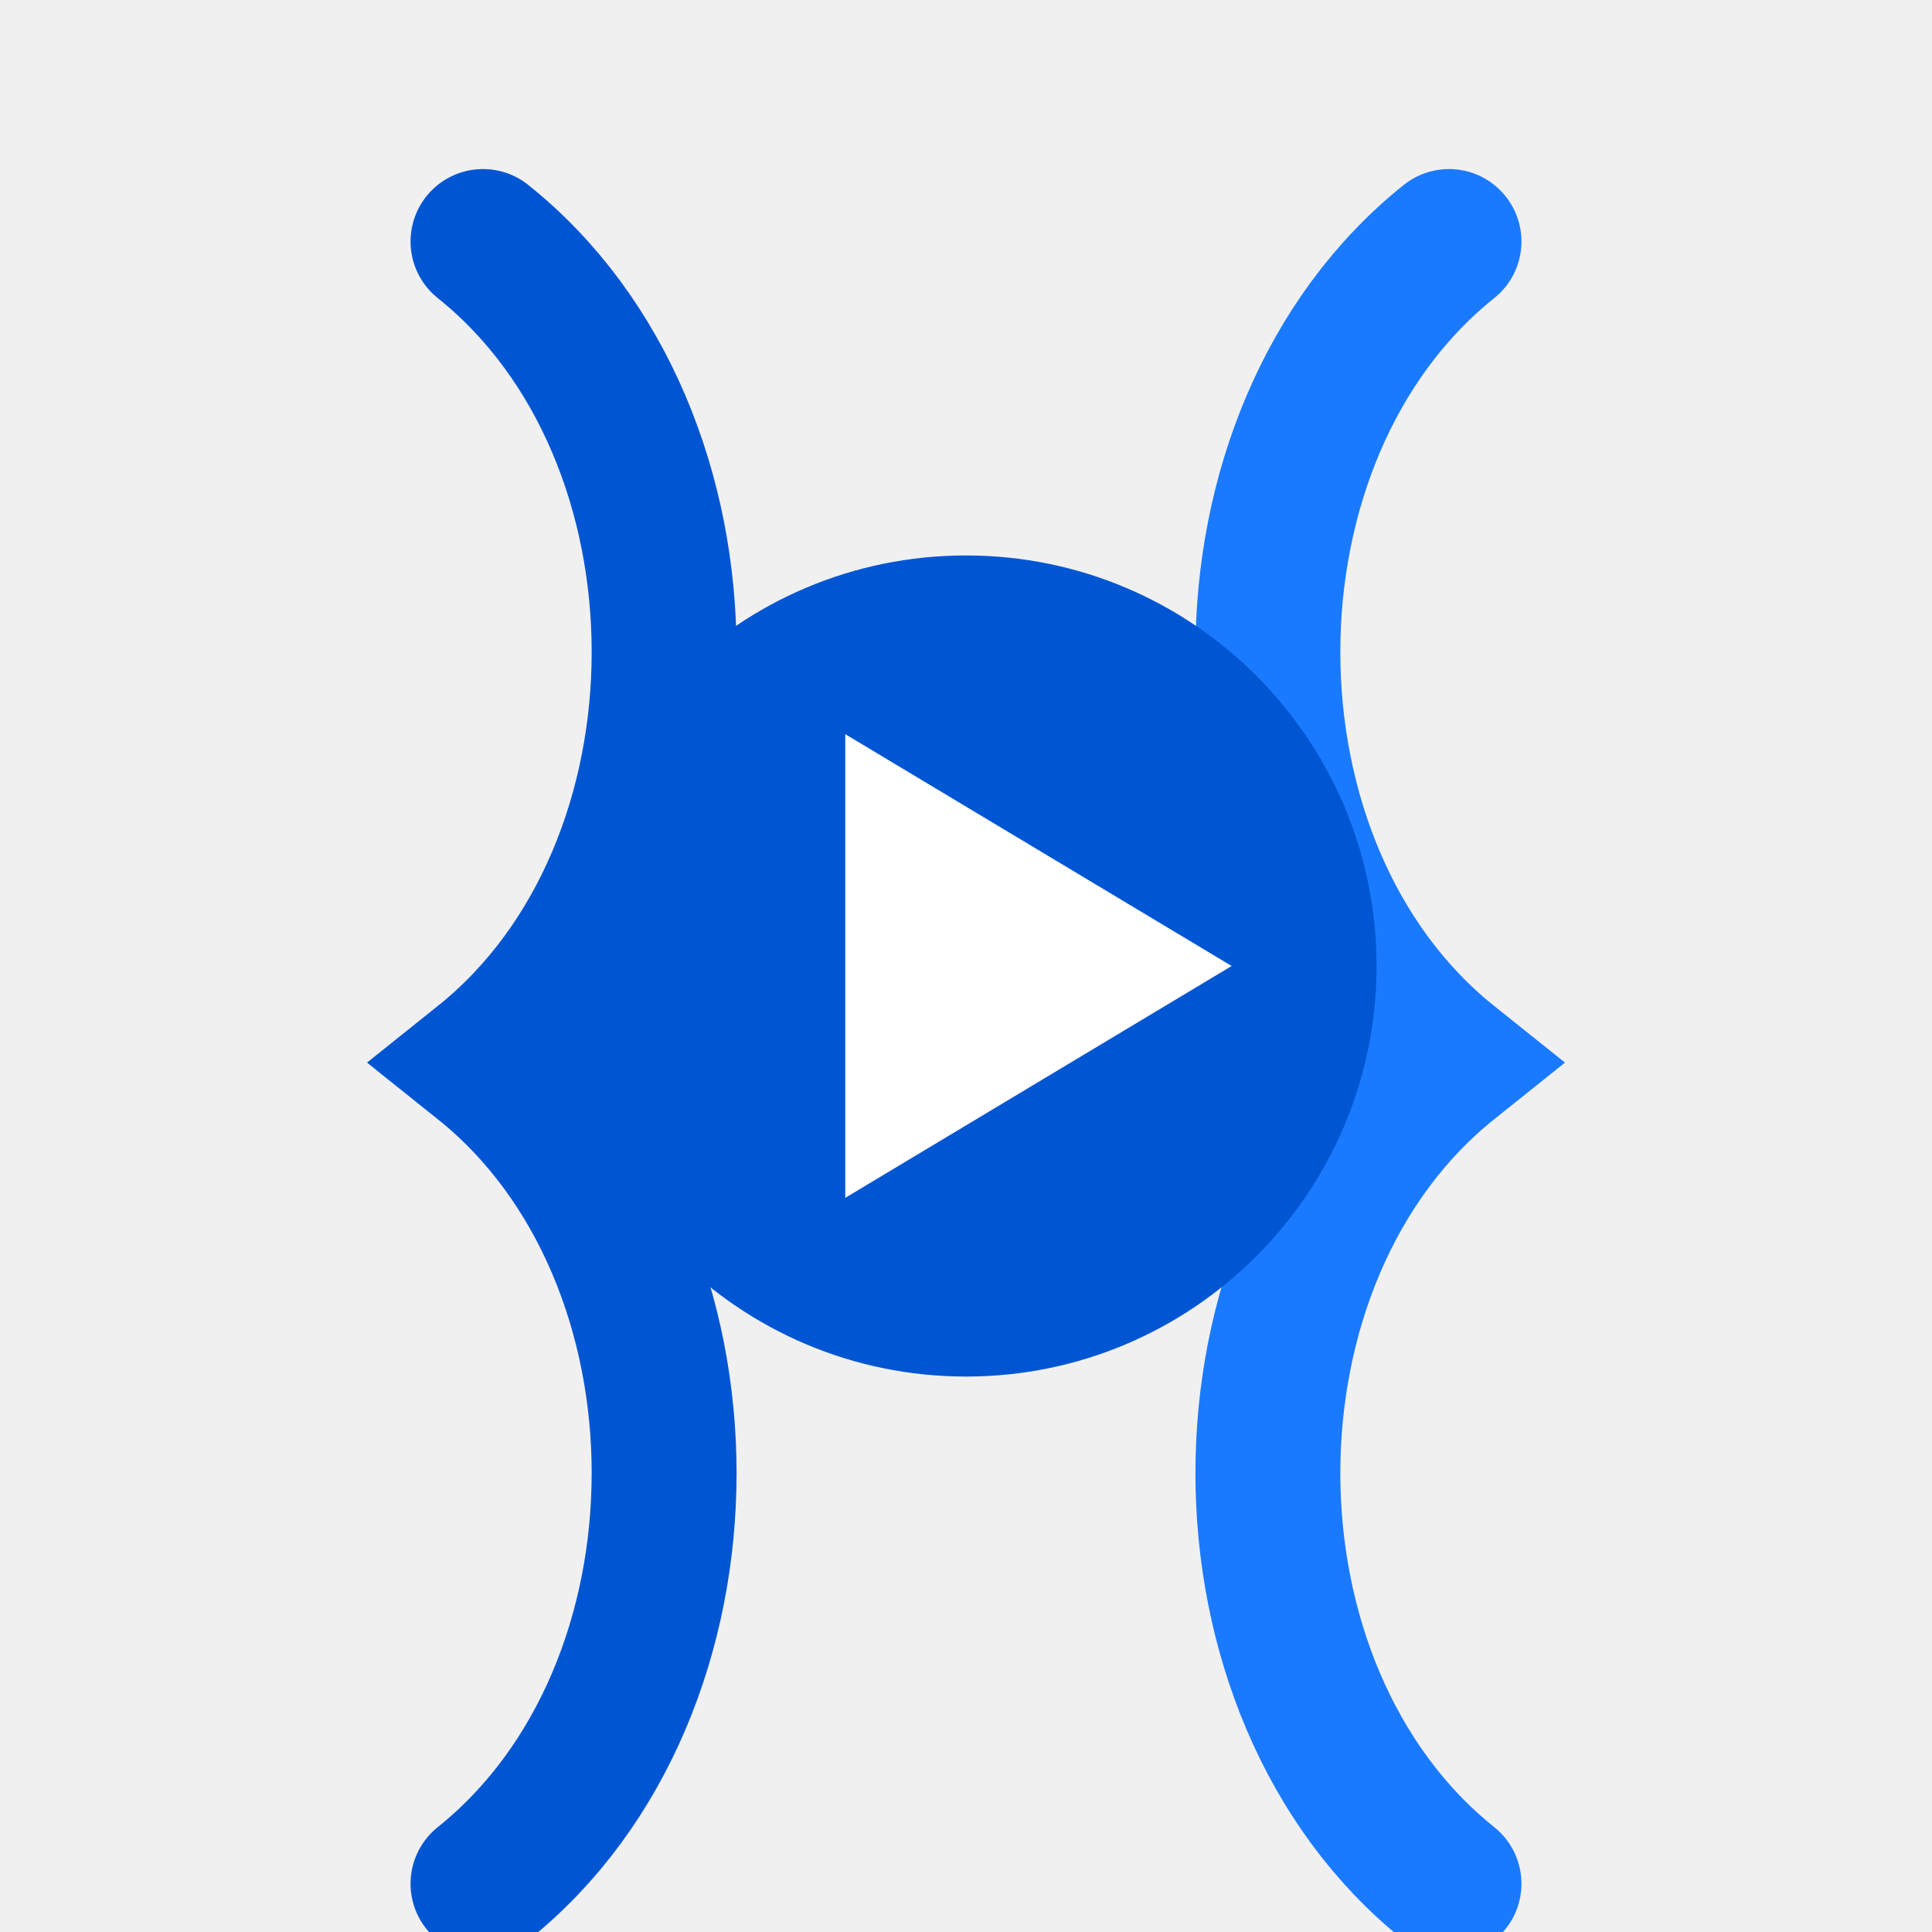
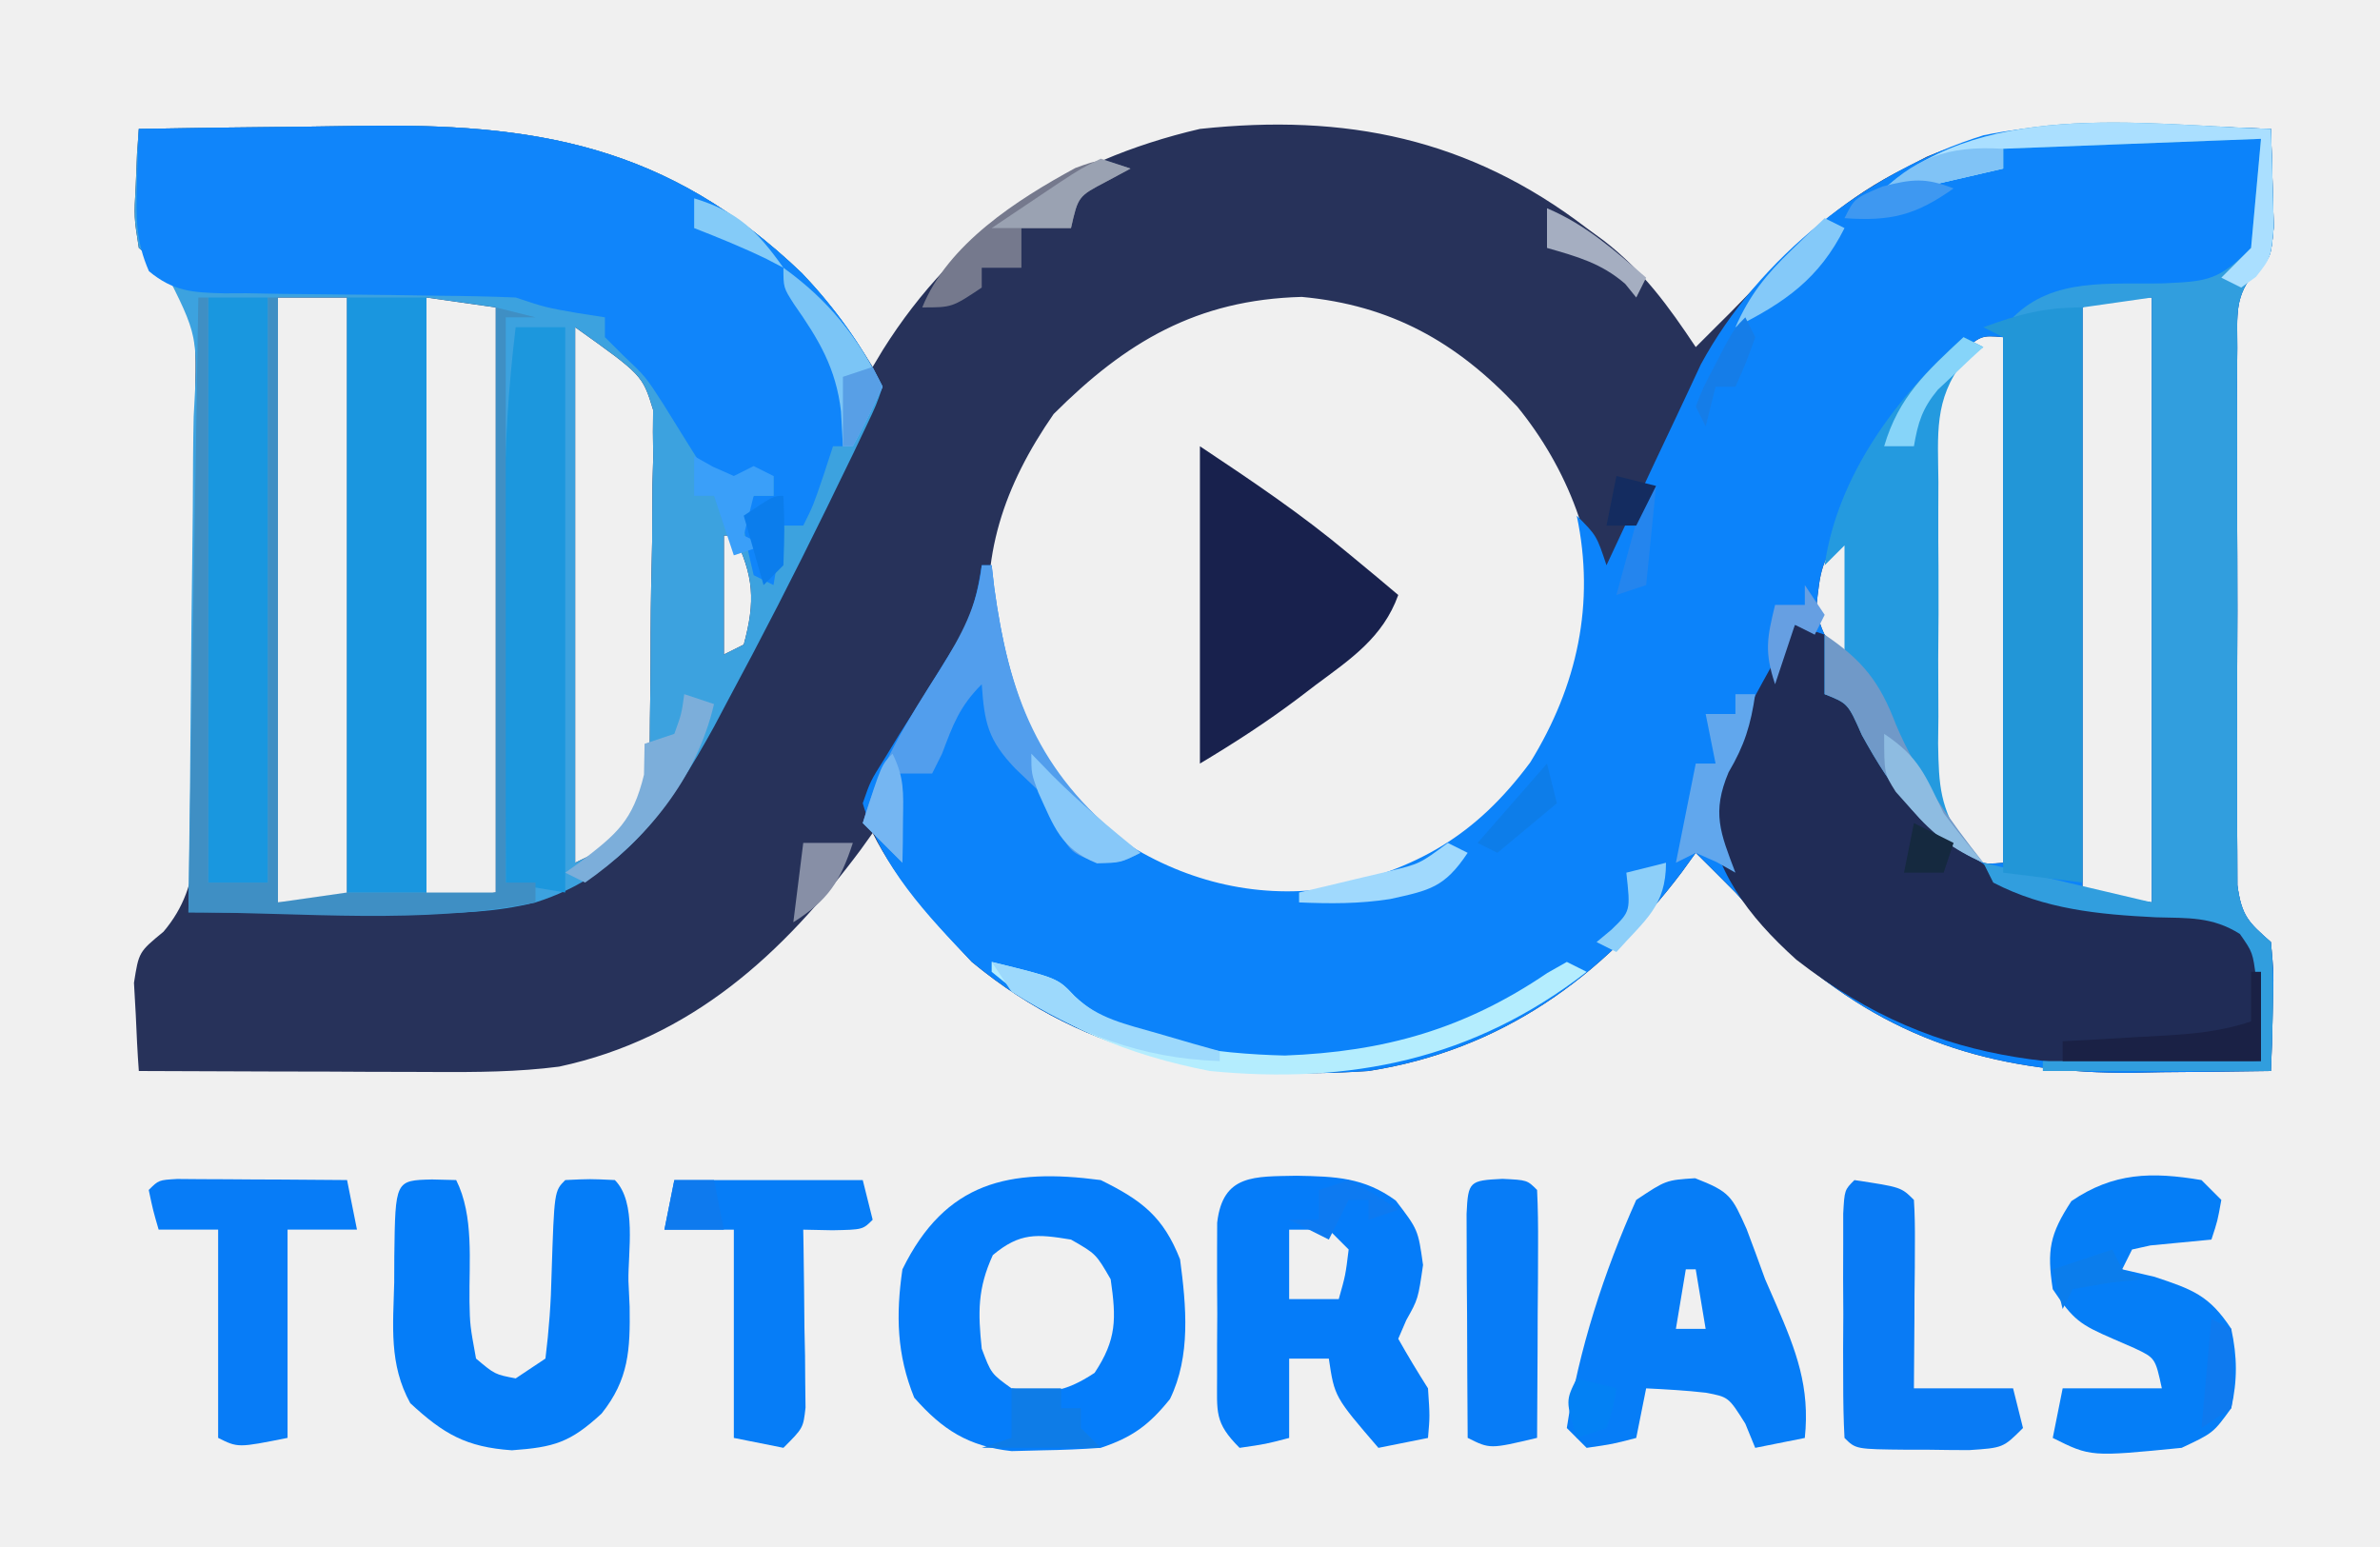
- <svg xmlns="http://www.w3.org/2000/svg" width="40" height="40" viewBox="0 0 40 40" fill="none">
-   <path d="M10 5c5 4 5 13 0 17 5 4 5 13 0 17" stroke="#0056D2" stroke-width="3" stroke-linecap="round" />
-   <path d="M30 5c-5 4-5 13 0 17-5 4-5 13 0 17" stroke="#1A7AFF" stroke-width="3" stroke-linecap="round" />
-   <circle cx="20" cy="20" r="8.5" fill="#0056D2" />
-   <path d="M17.5 15.2v9.6L25.5 20l-8-4.8z" fill="#fff" />
+ <svg xmlns="http://www.w3.org/2000/svg" version="1.1" width="240" height="156">
+   <path d="M0 0 C5.46 -0.1 10.92 -0.17 16.38 -0.22 C18.23 -0.24 20.08 -0.27 21.93 -0.3 C39.97 -0.63 53.33 1.59 66.88 14.56 C69.68 17.49 71.89 20.54 74 24 C74.34 23.43 74.68 22.86 75.03 22.28 C82.53 10.34 93.2 3.21 107 0 C121.68 -1.57 134.14 0.93 146 10 C146.56 10.41 147.13 10.82 147.71 11.25 C151.69 14.32 154.24 17.86 157 22 C157.66 21.34 158.32 20.68 159 20 C159.69 19.32 159.69 19.32 160.39 18.62 C161.55 17.45 162.7 16.26 163.83 15.06 C168.18 10.53 172.36 6.81 178 4 C178.76 3.61 179.51 3.21 180.29 2.81 C191.15 -1.8 203.45 -0.35 215 0 C215.08 2.1 215.14 4.21 215.19 6.31 C215.22 7.48 215.26 8.66 215.29 9.86 C215 13 215 13 213.51 14.32 C211.28 16.81 211.62 18.77 211.61 22.08 C211.6 23.95 211.6 23.95 211.58 25.87 C211.59 27.24 211.59 28.6 211.6 29.97 C211.6 31.37 211.6 32.77 211.59 34.17 C211.59 37.11 211.59 40.04 211.61 42.98 C211.63 46.74 211.62 50.5 211.6 54.27 C211.59 57.16 211.59 60.05 211.6 62.94 C211.6 64.33 211.6 65.72 211.59 67.11 C211.58 69.05 211.6 70.98 211.61 72.92 C211.62 74.58 211.62 74.58 211.62 76.27 C212.05 79.38 212.72 79.99 215 82 C215.29 85.14 215.29 85.14 215.19 88.69 C215.15 90.46 215.15 90.46 215.11 92.26 C215.07 93.17 215.04 94.07 215 95 C211.35 95.06 207.71 95.09 204.06 95.12 C203.04 95.14 202.02 95.16 200.97 95.18 C188.1 95.26 177.3 92.29 167.31 83.68 C165.13 81.51 163.06 79.28 161 77 C159.67 75.66 158.34 74.32 157 73 C156.54 73.64 156.08 74.28 155.6 74.94 C147.59 85.56 137.36 92.91 124 95 C109.14 96 95.82 93.79 84 84 C80.29 80.03 76.45 75.89 74 71 C73.6 71.56 73.2 72.11 72.79 72.69 C64.93 83.24 55.66 91.71 42.38 94.56 C38.19 95.1 34.1 95.12 29.88 95.1 C29.03 95.1 28.17 95.09 27.29 95.09 C24.57 95.09 21.85 95.08 19.12 95.06 C17.27 95.06 15.42 95.05 13.57 95.05 C9.05 95.04 4.52 95.02 0 95 C-0.14 93.11 -0.23 91.21 -0.31 89.31 C-0.37 88.26 -0.43 87.2 -0.49 86.11 C0 83 0 83 2.48 80.96 C6.64 76.08 5.71 70.54 5.66 64.34 C5.67 63 5.67 61.65 5.68 60.3 C5.69 57.48 5.68 54.66 5.65 51.84 C5.62 48.23 5.64 44.62 5.67 41.01 C5.69 38.23 5.68 35.45 5.67 32.66 C5.66 30.69 5.68 28.71 5.69 26.74 C5.81 19.8 5.81 19.8 2.48 14.04 C1.25 13.03 1.25 13.03 0 12 C-0.49 8.89 -0.49 8.89 -0.31 5.69 C-0.27 4.62 -0.22 3.55 -0.18 2.45 C-0.12 1.64 -0.06 0.83 0 0 Z M14 17 C14 37.13 14 57.26 14 78 C16.31 78 18.62 78 21 78 C21 57.87 21 37.74 21 17 C18.69 17 16.38 17 14 17 Z M29 17 C29 37.13 29 57.26 29 78 C32.47 77.5 32.47 77.5 36 77 C36 57.53 36 38.06 36 18 C33.69 17.67 31.38 17.34 29 17 Z M196 18 C196 37.47 196 56.94 196 77 C198.31 77.33 200.62 77.66 203 78 C203 57.87 203 37.74 203 17 C198.37 16.63 198.37 16.63 196 18 Z M92.25 28.75 C87.26 35.95 84.72 43.22 86 52 C88.03 60.95 92.41 67.98 99.91 73.38 C107.16 77.42 115.09 78.73 123.19 77 C132.17 74.34 138.2 68.97 143 61 C144.26 58.39 145.2 55.79 146 53 C146.29 52.07 146.58 51.14 146.88 50.19 C147.19 42.13 144.06 34.2 139 28 C132.9 21.49 126.25 17.77 117.27 16.94 C106.68 17.22 99.51 21.49 92.25 28.75 Z M44 20 C44 37.82 44 55.64 44 74 C48.05 72.04 48.05 72.04 51 69 C51.48 67.01 51.48 67.01 51.45 64.81 C51.47 63.97 51.5 63.12 51.52 62.26 C51.53 61.35 51.53 60.45 51.54 59.51 C51.55 58.58 51.56 57.64 51.58 56.68 C51.6 54.69 51.61 52.71 51.61 50.73 C51.62 47.71 51.69 44.69 51.76 41.67 C51.77 39.74 51.78 37.81 51.79 35.89 C51.82 34.99 51.84 34.09 51.87 33.16 C51.86 32.31 51.85 31.46 51.84 30.58 C51.85 29.84 51.86 29.1 51.86 28.33 C50.78 24.83 50.78 24.83 44 20 Z M183.42 22.89 C180.08 27.19 180.28 30.42 180.34 35.72 C180.33 36.65 180.33 37.59 180.32 38.55 C180.32 40.53 180.33 42.5 180.35 44.47 C180.37 47.49 180.35 50.5 180.32 53.52 C180.32 55.44 180.33 57.36 180.34 59.28 C180.33 60.18 180.32 61.08 180.31 62.01 C180.39 66.54 180.55 68.42 183.42 72.11 C185.74 74.2 185.74 74.2 188 74 C188 56.51 188 39.02 188 21 C185.74 20.8 185.74 20.8 183.42 22.89 Z M172 40 C169.6 44.05 169.6 44.05 169.12 48.62 C170.03 51.44 170.03 51.44 173 55 C173 50.05 173 45.1 173 40 C172.67 40 172.34 40 172 40 Z M59 41 C59 44.96 59 48.92 59 53 C59.66 52.67 60.32 52.34 61 52 C62.19 47.63 62.02 45.04 60 41 C59.67 41 59.34 41 59 41 Z " fill="#27325A" transform="translate(14,13)" />
+   <path d="M0 0 C0.08 2.1 0.14 4.21 0.19 6.31 C0.22 7.48 0.26 8.66 0.29 9.86 C0 13 0 13 -1.49 14.32 C-3.72 16.81 -3.38 18.77 -3.39 22.08 C-3.4 23.95 -3.4 23.95 -3.42 25.87 C-3.41 27.24 -3.41 28.6 -3.4 29.97 C-3.4 31.37 -3.4 32.77 -3.41 34.17 C-3.41 37.11 -3.41 40.04 -3.39 42.98 C-3.37 46.74 -3.38 50.5 -3.4 54.27 C-3.41 57.16 -3.41 60.05 -3.4 62.94 C-3.4 64.33 -3.4 65.72 -3.41 67.11 C-3.42 69.05 -3.4 70.98 -3.39 72.92 C-3.38 74.58 -3.38 74.58 -3.38 76.27 C-2.95 79.38 -2.28 79.99 0 82 C0.29 85.14 0.29 85.14 0.19 88.69 C0.15 90.46 0.15 90.46 0.11 92.26 C0.07 93.17 0.04 94.07 0 95 C-3.65 95.06 -7.29 95.09 -10.94 95.12 C-11.96 95.14 -12.98 95.16 -14.03 95.18 C-26.9 95.26 -37.7 92.29 -47.69 83.68 C-49.87 81.51 -51.94 79.28 -54 77 C-55.33 75.66 -56.66 74.32 -58 73 C-58.46 73.64 -58.92 74.28 -59.4 74.94 C-67.41 85.56 -77.64 92.91 -91 95 C-105.88 96 -119.15 93.77 -131 84 C-135.53 79.28 -140.16 74.4 -142 68 C-141.23 65.77 -141.23 65.77 -139.82 63.53 C-139.33 62.71 -138.83 61.89 -138.31 61.05 C-137.78 60.21 -137.24 59.37 -136.69 58.5 C-135.64 56.83 -134.61 55.15 -133.57 53.47 C-133.11 52.73 -132.64 51.99 -132.16 51.23 C-130.91 48.82 -130.41 46.68 -130 44 C-129.67 44 -129.34 44 -129 44 C-128.91 44.75 -128.83 45.5 -128.74 46.27 C-127.31 56.68 -124.52 64.89 -116.11 71.6 C-109.85 75.77 -102.58 77.64 -95.11 76.6 C-86.12 74.69 -80.17 71.27 -74.69 63.88 C-69.93 56.16 -68.13 47.85 -70 39 C-68 41 -68 41 -67 44 C-66.19 42.26 -66.19 42.26 -65.36 40.49 C-64.63 38.95 -63.91 37.41 -63.19 35.88 C-62.83 35.11 -62.47 34.35 -62.11 33.57 C-61.4 32.07 -60.69 30.57 -59.98 29.07 C-59.14 27.3 -58.32 25.53 -57.49 23.75 C-51.64 12.95 -40.66 4.27 -28.98 0.64 C-19.64 -1.27 -9.48 -0.29 0 0 Z M-19 18 C-19 37.47 -19 56.94 -19 77 C-16.69 77.33 -14.38 77.66 -12 78 C-12 57.87 -12 37.74 -12 17 C-16.63 16.63 -16.63 16.63 -19 18 Z M-31.58 22.89 C-34.92 27.19 -34.72 30.42 -34.66 35.72 C-34.67 36.65 -34.67 37.59 -34.68 38.55 C-34.68 40.53 -34.67 42.5 -34.65 44.47 C-34.63 47.49 -34.65 50.5 -34.68 53.52 C-34.68 55.44 -34.67 57.36 -34.66 59.28 C-34.67 60.18 -34.68 61.08 -34.69 62.01 C-34.61 66.54 -34.45 68.42 -31.58 72.11 C-29.26 74.2 -29.26 74.2 -27 74 C-27 56.51 -27 39.02 -27 21 C-29.26 20.8 -29.26 20.8 -31.58 22.89 Z M-43 40 C-45.4 44.05 -45.4 44.05 -45.88 48.62 C-44.97 51.44 -44.97 51.44 -42 55 C-42 50.05 -42 45.1 -42 40 C-42.33 40 -42.66 40 -43 40 Z " fill="#0C83FA" transform="translate(229,13)" />
+   <path d="M0 0 C5.46 -0.1 10.92 -0.17 16.38 -0.22 C18.23 -0.24 20.08 -0.27 21.93 -0.3 C39.97 -0.63 53.33 1.59 66.88 14.56 C70.19 18.04 72.84 21.69 75 26 C74.37 27.84 74.37 27.84 73.3 30.09 C72.7 31.34 72.7 31.34 72.09 32.63 C71.65 33.53 71.21 34.44 70.75 35.38 C70.07 36.77 70.07 36.77 69.38 38.2 C66.15 44.8 62.8 51.34 59.31 57.81 C58.89 58.62 58.46 59.42 58.02 60.25 C53.63 68.23 48.94 75.19 40 78 C35.93 79 32.13 79.12 27.95 79.1 C27.29 79.1 26.63 79.09 25.95 79.09 C23.86 79.09 21.78 79.08 19.69 79.06 C18.26 79.06 16.84 79.05 15.42 79.05 C11.95 79.04 8.47 79.02 5 79 C5.01 78.23 5.02 77.47 5.03 76.68 C5.13 69.46 5.21 62.23 5.26 55.01 C5.29 51.29 5.32 47.58 5.38 43.87 C5.43 40.28 5.46 36.7 5.47 33.11 C5.48 31.74 5.5 30.38 5.53 29.01 C5.99 20.9 5.99 20.9 2.49 14.02 C1.67 13.35 0.85 12.69 0 12 C-0.49 8.89 -0.49 8.89 -0.31 5.69 C-0.27 4.62 -0.22 3.55 -0.18 2.45 C-0.12 1.64 -0.06 0.83 0 0 Z M14 17 C14 37.13 14 57.26 14 78 C16.31 78 18.62 78 21 78 C21 57.87 21 37.74 21 17 C18.69 17 16.38 17 14 17 Z M29 17 C29 37.13 29 57.26 29 78 C32.47 77.5 32.47 77.5 36 77 C36 57.53 36 38.06 36 18 C33.69 17.67 31.38 17.34 29 17 Z M44 20 C44 37.82 44 55.64 44 74 C48.05 72.04 48.05 72.04 51 69 C51.48 67.01 51.48 67.01 51.45 64.81 C51.47 63.97 51.5 63.12 51.52 62.26 C51.53 61.35 51.53 60.45 51.54 59.51 C51.55 58.58 51.56 57.64 51.58 56.68 C51.6 54.69 51.61 52.71 51.61 50.73 C51.62 47.71 51.69 44.69 51.76 41.67 C51.77 39.74 51.78 37.81 51.79 35.89 C51.82 34.99 51.84 34.09 51.87 33.16 C51.86 32.31 51.85 31.46 51.84 30.58 C51.85 29.84 51.86 29.1 51.86 28.33 C50.78 24.83 50.78 24.83 44 20 Z M59 41 C59 44.96 59 48.92 59 53 C59.66 52.67 60.32 52.34 61 52 C62.19 47.63 62.02 45.04 60 41 C59.67 41 59.34 41 59 41 Z " fill="#3CA2DF" transform="translate(14,13)" />
+   <path d="M0 0 C5.46 -0.1 10.92 -0.17 16.38 -0.22 C18.23 -0.24 20.08 -0.27 21.93 -0.3 C39.97 -0.63 53.33 1.59 66.88 14.56 C70.19 18.04 72.84 21.69 75 26 C74.07 28.03 73.07 30.04 72 32 C71.34 32 70.68 32 70 32 C69.69 32.95 69.38 33.9 69.06 34.88 C68 38 68 38 67 40 C66.34 40 65.68 40 65 40 C64.67 41.98 64.34 43.96 64 46 C63.01 45.51 63.01 45.51 62 45 C60.72 39.55 60.72 39.55 62 37 C62.66 37 63.32 37 64 37 C64 36.34 64 35.68 64 35 C61.03 35.49 61.03 35.49 58 36 C57.31 34.88 57.31 34.88 56.61 33.73 C56 32.75 55.38 31.76 54.75 30.75 C54.15 29.78 53.54 28.8 52.92 27.8 C51.1 24.97 51.1 24.97 48.77 22.77 C48.18 22.18 47.6 21.6 47 21 C47 20.34 47 19.68 47 19 C46.07 18.86 45.14 18.71 44.19 18.56 C41 18 41 18 38 17 C35.38 16.89 32.78 16.84 30.16 16.82 C28.58 16.8 27.01 16.78 25.44 16.75 C22.97 16.72 20.49 16.69 18.02 16.67 C15.62 16.66 13.23 16.62 10.84 16.57 C9.73 16.58 9.73 16.58 8.6 16.58 C5.45 16.5 3.49 16.4 1.02 14.35 C-0.29 11.34 -0.29 9.03 -0.19 5.75 C-0.15 4.13 -0.15 4.13 -0.11 2.48 C-0.07 1.66 -0.04 0.84 0 0 Z " fill="#1085FA" transform="translate(14,13)" />
+   <path d="M0 0 C0.99 0.33 1.98 0.66 3 1 C3 2.98 3 4.96 3 7 C3.99 7.33 4.98 7.66 6 8 C7.58 10.29 7.58 10.29 9.25 13.19 C13.71 20.37 18.11 25.03 26.33 27.49 C30.8 28.34 35.32 28.42 39.86 28.5 C43 29 43 29 45.42 30.35 C47.97 34.63 47.3 39.14 47 44 C28.63 45.01 14.97 45.31 0.15 33.78 C-4.77 29.35 -8.26 24.74 -9 18 C-8.11 14.48 -6.5 11.56 -4.69 8.44 C-4.24 7.62 -3.8 6.8 -3.35 5.96 C-2.26 3.96 -1.14 1.97 0 0 Z " fill="#202C56" transform="translate(181,63)" />
+   <path d="M0 0 C0.08 2.1 0.14 4.21 0.19 6.31 C0.24 8.07 0.24 8.07 0.29 9.86 C0 13 0 13 -1.49 14.32 C-3.72 16.81 -3.38 18.77 -3.39 22.08 C-3.4 23.33 -3.41 24.58 -3.42 25.87 C-3.41 27.24 -3.41 28.6 -3.4 29.97 C-3.4 31.37 -3.4 32.77 -3.41 34.17 C-3.41 37.11 -3.41 40.04 -3.39 42.98 C-3.37 46.74 -3.38 50.5 -3.4 54.27 C-3.41 57.16 -3.41 60.05 -3.4 62.94 C-3.4 64.33 -3.4 65.72 -3.41 67.11 C-3.42 69.05 -3.4 70.98 -3.39 72.92 C-3.38 74.58 -3.38 74.58 -3.38 76.27 C-2.95 79.38 -2.28 79.99 0 82 C0.41 86.36 0.13 90.61 0 95 C-7.59 95 -15.18 95 -23 95 C-23 94.67 -23 94.34 -23 94 C-15.74 94 -8.48 94 -1 94 C-1.15 91.37 -1.15 91.37 -1.31 88.69 C-1.37 87.7 -1.43 86.72 -1.49 85.7 C-1.83 83.04 -1.83 83.04 -3.13 81.18 C-5.92 79.42 -8.36 79.59 -11.62 79.5 C-17.39 79.21 -22.8 78.7 -28 76 C-28.33 75.34 -28.66 74.68 -29 74 C-23.39 75.32 -17.78 76.64 -12 78 C-12 57.87 -12 37.74 -12 17 C-16.62 17.66 -21.24 18.32 -26 19 C-21.92 14.92 -16.24 15.71 -10.8 15.57 C-6.36 15.37 -5.28 15.28 -2 12 C-1.67 8.37 -1.34 4.74 -1 1 C-9.58 1.33 -18.16 1.66 -27 2 C-27 2.66 -27 3.32 -27 4 C-31.29 4.99 -35.58 5.98 -40 7 C-29.83 -3.17 -13.17 -0.4 0 0 Z " fill="#319EDE" transform="translate(229,13)" />
+   <path d="M0 0 C4.16 2.04 6.32 3.72 8 8 C8.62 12.69 9.1 17.74 6.98 22.08 C4.88 24.69 3.19 25.94 0 27 C-1.95 27.14 -3.92 27.22 -5.88 27.25 C-7.42 27.29 -7.42 27.29 -8.99 27.33 C-13.34 26.85 -15.95 25.19 -18.81 21.94 C-20.57 17.59 -20.67 13.62 -20 9 C-15.66 0.16 -9.24 -1.23 0 0 Z M-10.88 7.56 C-12.42 10.91 -12.39 13.35 -12 17 C-11.05 19.52 -11.05 19.52 -9 21 C-5.39 21.61 -3.7 21.46 -0.62 19.44 C1.62 16.06 1.57 13.97 1 10 C-0.48 7.44 -0.48 7.44 -3 6 C-6.46 5.43 -8.14 5.28 -10.88 7.56 Z " fill="#057DFA" transform="translate(111,119)" />
+   <path d="M0 0 C2.64 0 5.28 0 8 0 C8 19.8 8 39.6 8 60 C5.36 60 2.72 60 0 60 C0 40.2 0 20.4 0 0 Z " fill="#1A96DF" transform="translate(35,30)" />
+   <path d="M0 0 C0 19.14 0 38.28 0 58 C-3.96 57.5 -3.96 57.5 -8 57 C-8 39.18 -8 21.36 -8 3 C-8.66 2.67 -9.32 2.34 -10 2 C-6.38 0.68 -3.9 0 0 0 Z " fill="#2296D7" transform="translate(210,31)" />
+   <path d="M0 0 C3.89 0.07 6.8 0.16 10 2.5 C12.25 5.44 12.25 5.44 12.75 9 C12.25 12.44 12.25 12.44 11.06 14.56 C10.79 15.18 10.53 15.8 10.25 16.44 C11.2 18.13 12.21 19.8 13.25 21.44 C13.44 24.25 13.44 24.25 13.25 26.44 C11.6 26.77 9.95 27.1 8.25 27.44 C3.82 22.29 3.82 22.29 3.25 18.44 C1.93 18.44 0.61 18.44 -0.75 18.44 C-0.75 21.08 -0.75 23.72 -0.75 26.44 C-3.12 27.06 -3.12 27.06 -5.75 27.44 C-8.32 24.87 -8.01 23.85 -8.02 20.28 C-8.02 19.26 -8.02 18.24 -8.02 17.18 C-8.01 15.58 -8.01 15.58 -8 13.94 C-8.01 12.87 -8.02 11.8 -8.02 10.69 C-8.02 9.67 -8.02 8.65 -8.02 7.59 C-8.01 6.65 -8.01 5.71 -8.01 4.74 C-7.45 -0.19 -4.22 0.09 0 0 Z M-0.75 5.44 C-0.75 7.75 -0.75 10.06 -0.75 12.44 C0.9 12.44 2.55 12.44 4.25 12.44 C4.93 10.04 4.93 10.04 5.25 7.44 C4.59 6.78 3.93 6.12 3.25 5.44 C1.93 5.44 0.61 5.44 -0.75 5.44 Z " fill="#057CF9" transform="translate(130.75,118.5625)" />
+   <path d="M0 0 C1.21 0.03 1.21 0.03 2.44 0.06 C4.25 3.68 3.73 8.27 3.78 12.3 C3.83 14.7 3.83 14.7 4.44 18.06 C6.34 19.66 6.34 19.66 8.44 20.06 C9.43 19.4 10.42 18.74 11.44 18.06 C11.8 15.15 12 12.42 12.06 9.5 C12.33 1.17 12.33 1.17 13.44 0.06 C15.94 -0.06 15.94 -0.06 18.44 0.06 C20.67 2.3 19.76 7.25 19.81 10.25 C19.85 11.1 19.89 11.95 19.93 12.83 C19.99 17.16 19.86 20.15 17.1 23.61 C13.93 26.53 12.32 27 8.06 27.31 C3.43 26.99 1.16 25.66 -2.19 22.56 C-4.35 18.64 -3.92 14.77 -3.81 10.38 C-3.81 9.5 -3.8 8.62 -3.8 7.71 C-3.7 0.09 -3.7 0.09 0 0 Z " fill="#057DF8" transform="translate(43.5625,118.9375)" />
+   <path d="M0 0 C3.53 1.37 3.71 1.82 5.19 5.12 C5.83 6.81 6.45 8.5 7.06 10.19 C7.62 11.48 7.62 11.48 8.2 12.8 C10.19 17.41 11.6 21.06 11.06 26.19 C9.41 26.52 7.76 26.85 6.06 27.19 C5.73 26.38 5.4 25.58 5.06 24.75 C3.37 22.06 3.37 22.06 1.08 21.63 C-0.92 21.4 -2.93 21.29 -4.94 21.19 C-5.27 22.84 -5.6 24.49 -5.94 26.19 C-8.31 26.81 -8.31 26.81 -10.94 27.19 C-11.6 26.53 -12.26 25.87 -12.94 25.19 C-11.76 17.34 -9.18 9.43 -5.94 2.19 C-2.94 0.19 -2.94 0.19 0 0 Z M-0.94 9.19 C-1.27 11.17 -1.6 13.15 -1.94 15.19 C-0.95 15.19 0.04 15.19 1.06 15.19 C0.73 13.21 0.4 11.23 0.06 9.19 C-0.27 9.19 -0.6 9.19 -0.94 9.19 Z " fill="#067DF7" transform="translate(170.9375,118.8125)" />
+   <path d="M0 0 C1.98 0 3.96 0 6 0 C6 19.47 6 38.94 6 59 C4.02 59 2.04 59 0 59 C0 39.53 0 20.06 0 0 Z " fill="#1997DF" transform="translate(21,30)" />
+   <path d="M0 0 C5.37 3.58 10.19 6.81 15.06 10.88 C16 11.66 16.94 12.44 17.91 13.24 C18.6 13.82 19.29 14.4 20 15 C18.46 19.28 15.21 21.45 11.69 24.06 C11.12 24.5 10.55 24.93 9.96 25.38 C6.71 27.83 3.52 29.89 0 32 C0 21.44 0 10.88 0 0 Z " fill="#18214D" transform="translate(121,45)" />
+   <path d="M0 0 C0.66 0.66 1.32 1.32 2 2 C1.62 4.12 1.62 4.12 1 6 C-2.08 6.29 -2.08 6.29 -5.15 6.59 C-5.76 6.72 -6.37 6.86 -7 7 C-7.33 7.66 -7.66 8.32 -8 9 C-6.39 9.37 -6.39 9.37 -4.75 9.75 C-0.88 11.04 0.78 11.62 3 15 C3.61 17.81 3.63 20.19 3 23 C1.19 25.5 1.19 25.5 -2 27 C-11.18 27.91 -11.18 27.91 -15 26 C-14.67 24.35 -14.34 22.7 -14 21 C-10.7 21 -7.4 21 -4 21 C-4.66 17.94 -4.66 17.94 -6.78 16.94 C-7.49 16.63 -8.2 16.32 -8.94 16 C-12.21 14.58 -12.92 14.13 -15 11 C-15.6 7.08 -15.31 5.47 -13.12 2.12 C-8.87 -0.77 -5.03 -0.85 0 0 Z " fill="#057EF7" transform="translate(222,119)" />
+   <path d="M0 0 C1.65 0 3.3 0 5 0 C5 18.81 5 37.62 5 57 C3.02 56.67 1.04 56.34 -1 56 C-1.03 49.63 -1.04 43.26 -1.05 36.9 C-1.06 34.73 -1.07 32.57 -1.08 30.41 C-1.09 27.28 -1.09 24.16 -1.1 21.04 C-1.1 20.08 -1.11 19.13 -1.11 18.15 C-1.11 12.04 -0.73 6.06 0 0 Z " fill="#1C97DD" transform="translate(52,33)" />
+   <path d="M0 0 C0.66 0.33 1.32 0.66 2 1 C1.35 1.46 0.7 1.92 0.03 2.4 C-3.01 6.29 -2.57 9.82 -2.53 14.62 C-2.54 15.56 -2.54 16.49 -2.54 17.46 C-2.55 19.44 -2.54 21.42 -2.52 23.4 C-2.5 26.42 -2.52 29.45 -2.55 32.47 C-2.54 34.4 -2.54 36.32 -2.53 38.25 C-2.54 39.15 -2.55 40.05 -2.56 40.98 C-2.49 45.28 -2.37 47.43 0.03 51.11 C0.68 51.73 1.33 52.36 2 53 C-3.81 50.43 -7.24 45.58 -10.25 40.12 C-11.65 36.94 -11.65 36.94 -14 36 C-14 34.02 -14 32.04 -14 30 C-13.34 30.66 -12.68 31.32 -12 32 C-12 28.37 -12 24.74 -12 21 C-12.66 21.66 -13.32 22.32 -14 23 C-12.72 13.98 -6.71 5.89 0 0 Z " fill="#249ADF" transform="translate(198,34)" />
+   <path d="M0 0 C1.19 0.01 1.19 0.01 2.4 0.02 C3.68 0.02 3.68 0.02 4.98 0.03 C5.88 0.03 6.78 0.04 7.7 0.05 C8.61 0.06 9.51 0.06 10.44 0.06 C12.67 0.08 14.91 0.09 17.14 0.11 C17.47 1.76 17.8 3.41 18.14 5.11 C15.83 5.11 13.52 5.11 11.14 5.11 C11.14 12.04 11.14 18.97 11.14 26.11 C6.14 27.11 6.14 27.11 4.14 26.11 C4.14 19.18 4.14 12.25 4.14 5.11 C2.16 5.11 0.18 5.11 -1.86 5.11 C-2.42 3.18 -2.42 3.18 -2.86 1.11 C-1.86 0.11 -1.86 0.11 0 0 Z " fill="#077CF7" transform="translate(17.85767,118.8865)" />
+   <path d="M0 0 C6.27 0 12.54 0 19 0 C19.33 1.32 19.66 2.64 20 4 C19 5 19 5 15.94 5.06 C14.97 5.04 14 5.02 13 5 C13.01 5.6 13.02 6.19 13.03 6.8 C13.07 9.49 13.1 12.18 13.12 14.88 C13.14 15.81 13.16 16.75 13.18 17.71 C13.18 18.61 13.19 19.51 13.2 20.43 C13.21 21.26 13.22 22.08 13.23 22.94 C13 25 13 25 11 27 C9.35 26.67 7.7 26.34 6 26 C6 19.07 6 12.14 6 5 C3.69 5 1.38 5 -1 5 C-0.67 3.35 -0.34 1.7 0 0 Z " fill="#067DF7" transform="translate(68,119)" />
+   <path d="M0 0 C4.71 0.71 4.71 0.71 6 2 C6.09 3.42 6.11 4.84 6.1 6.25 C6.09 7.11 6.09 7.96 6.09 8.84 C6.08 9.74 6.07 10.64 6.06 11.56 C6.06 12.46 6.05 13.37 6.05 14.29 C6.04 16.53 6.02 18.76 6 21 C9.3 21 12.6 21 16 21 C16.33 22.32 16.66 23.64 17 25 C15 27 15 27 11.56 27.23 C10.18 27.23 8.81 27.21 7.44 27.19 C6.74 27.19 6.04 27.19 5.32 27.19 C0.14 27.14 0.14 27.14 -1 26 C-1.1 24.16 -1.13 22.31 -1.13 20.47 C-1.13 19.35 -1.14 18.23 -1.14 17.07 C-1.13 15.89 -1.13 14.72 -1.12 13.5 C-1.13 12.32 -1.13 11.14 -1.14 9.93 C-1.14 8.81 -1.13 7.69 -1.13 6.53 C-1.13 5.5 -1.13 4.46 -1.13 3.39 C-1 1 -1 1 0 0 Z " fill="#097BF5" transform="translate(187,119)" />
+   <path d="M0 0 C0.33 0 0.66 0 1 0 C1 19.47 1 38.94 1 59 C2.98 59 4.96 59 7 59 C7 39.53 7 20.06 7 0 C7.33 0 7.66 0 8 0 C8 20.13 8 40.26 8 61 C11.46 60.5 11.46 60.5 15 60 C19.95 60 24.9 60 30 60 C30 40.53 30 21.06 30 1 C31.32 1.33 32.64 1.66 34 2 C33.01 2 32.02 2 31 2 C31 20.81 31 39.62 31 59 C31.99 59 32.98 59 34 59 C34 59.66 34 60.32 34 61 C22.56 63.29 10.67 62 -1 62 C-0.67 41.54 -0.34 21.08 0 0 Z " fill="#3F8FC4" transform="translate(20,30)" />
+   <path d="M0 0 C2.5 0.12 2.5 0.12 3.5 1.12 C3.59 2.98 3.61 4.84 3.6 6.69 C3.59 8.38 3.59 8.38 3.59 10.1 C3.58 11.28 3.57 12.47 3.56 13.69 C3.56 14.88 3.55 16.06 3.55 17.29 C3.54 20.23 3.52 23.18 3.5 26.12 C-1.25 27.25 -1.25 27.25 -3.5 26.12 C-3.53 21.98 -3.55 17.83 -3.56 13.69 C-3.57 12.5 -3.58 11.32 -3.59 10.1 C-3.59 8.97 -3.59 7.85 -3.6 6.69 C-3.6 5.65 -3.61 4.61 -3.61 3.53 C-3.46 0.23 -3.31 0.17 0 0 Z " fill="#077CF7" transform="translate(151.5,118.875)" />
+   <path d="M0 0 C0.33 0 0.66 0 1 0 C1.09 0.75 1.17 1.5 1.26 2.27 C2.76 13.19 5.71 20.83 14.43 27.82 C14.95 28.21 15.46 28.6 16 29 C14 30 14 30 11.56 29.94 C9 29 9 29 7.5 26.25 C7 25.18 6.51 24.11 6 23 C5.13 22.17 4.27 21.35 3.38 20.5 C0.63 17.61 0.27 15.91 0 12 C-2.24 14.24 -2.9 16.07 -4 19 C-4.33 19.66 -4.66 20.32 -5 21 C-6.32 21 -7.64 21 -9 21 C-8.67 23.97 -8.34 26.94 -8 30 C-9.32 28.68 -10.64 27.36 -12 26 C-10.34 20.14 -7.42 15.55 -4.19 10.48 C-2.02 6.99 -0.46 4.17 0 0 Z " fill="#529EED" transform="translate(99,57)" />
+   <path d="M0 0 C6.65 1.63 6.65 1.63 8.36 3.44 C13.48 8.32 22.79 9.27 29.56 9.44 C39.61 9.06 47.71 6.77 56.04 1.11 C56.69 0.74 57.33 0.38 58 0 C58.66 0.33 59.32 0.66 60 1 C48.59 9.84 36.15 12.38 22 11 C13.75 9.4 6.48 6.44 0 1 C0 0.67 0 0.34 0 0 Z " fill="#B4EDFE" transform="translate(100,97)" />
+   <path d="M0 0 C0.08 2.1 0.14 4.21 0.19 6.31 C0.24 8.07 0.24 8.07 0.29 9.86 C0 13 0 13 -1.51 14.92 C-2.25 15.45 -2.25 15.45 -3 16 C-3.66 15.67 -4.32 15.34 -5 15 C-4.01 14.01 -3.02 13.02 -2 12 C-1.67 8.37 -1.34 4.74 -1 1 C-9.58 1.33 -18.16 1.66 -27 2 C-27 2.66 -27 3.32 -27 4 C-31.29 4.99 -35.58 5.98 -40 7 C-29.83 -3.17 -13.17 -0.4 0 0 Z " fill="#AADFFF" transform="translate(229,13)" />
+   <path d="M0 0 C-1.21 0.65 -1.21 0.65 -2.44 1.31 C-5.28 2.8 -5.28 2.8 -6 6 C-7.65 6 -9.3 6 -11 6 C-11 7.32 -11 8.64 -11 10 C-12.32 10 -13.64 10 -15 10 C-15 10.66 -15 11.32 -15 12 C-18 14 -18 14 -21 14 C-18.43 7.62 -11.46 3.14 -5.56 -0.06 C-3 -1 -3 -1 0 0 Z " fill="#75798D" transform="translate(114,17)" />
+   <path d="M0 0 C3.83 2.59 5.55 4.75 7.19 9.07 C9.3 14.09 12.63 18.74 16 23 C10.19 20.43 6.76 15.58 3.75 10.12 C2.35 6.94 2.35 6.94 0 6 C0 4.02 0 2.04 0 0 Z " fill="#7099C8" transform="translate(184,64)" />
+   <path d="M0 0 C0.33 0 0.66 0 1 0 C1 2.97 1 5.94 1 9 C-5.6 9 -12.2 9 -19 9 C-19 8.34 -19 7.68 -19 7 C-17.88 6.94 -16.76 6.88 -15.61 6.82 C-14.13 6.73 -12.66 6.65 -11.19 6.56 C-10.45 6.52 -9.71 6.48 -8.95 6.44 C-5.77 6.26 -3.04 6.01 0 5 C0 3.35 0 1.7 0 0 Z " fill="#1A2145" transform="translate(227,98)" />
+   <path d="M0 0 C0.99 0.33 1.98 0.66 3 1 C1.28 8.45 -3.79 14.69 -10 19 C-10.66 18.67 -11.32 18.34 -12 18 C-11.51 17.65 -11.01 17.3 -10.5 16.93 C-6.81 14.09 -5.2 12.81 -4.06 8.12 C-4.04 7.09 -4.02 6.06 -4 5 C-3.01 4.67 -2.02 4.34 -1 4 C-0.27 1.98 -0.27 1.98 0 0 Z " fill="#7CAEDA" transform="translate(69,70)" />
+   <path d="M0 0 C0.66 0 1.32 0 2 0 C1.54 3.12 0.93 5.13 -0.69 7.88 C-2.4 11.94 -1.53 13.97 0 18 C-0.93 17.47 -0.93 17.47 -1.88 16.94 C-2.58 16.63 -3.28 16.32 -4 16 C-4.66 16.33 -5.32 16.66 -6 17 C-5.34 13.7 -4.68 10.4 -4 7 C-3.34 7 -2.68 7 -2 7 C-2.33 5.35 -2.66 3.7 -3 2 C-2.01 2 -1.02 2 0 2 C0 1.34 0 0.68 0 0 Z " fill="#61A7ED" transform="translate(175,70)" />
+   <path d="M0 0 C4.58 3.3 7.48 6.96 10 12 C9.07 14.03 8.07 16.04 7 18 C6.67 18 6.34 18 6 18 C5.91 16.27 5.91 16.27 5.81 14.5 C5.3 10.11 3.57 7.24 1.06 3.66 C0 2 0 2 0 0 Z " fill="#7BC5F6" transform="translate(79,27)" />
+   <path d="M0 0 C6.67 1.64 6.67 1.64 8.31 3.44 C10.79 5.73 13.46 6.26 16.69 7.19 C17.87 7.53 19.05 7.88 20.26 8.23 C21.17 8.48 22.07 8.74 23 9 C23 9.33 23 9.66 23 10 C15.02 9.73 8.77 7.25 2 3 C1.34 2.01 0.68 1.02 0 0 Z " fill="#9DD9FC" transform="translate(100,97)" />
+   <path d="M0 0 C1.65 0 3.3 0 5 0 C5 0.66 5 1.32 5 2 C5.66 2 6.32 2 7 2 C7 2.66 7 3.32 7 4 C7.66 4.66 8.32 5.32 9 6 C5.04 6 1.08 6 -3 6 C-2.01 5.67 -1.02 5.34 0 5 C0 3.35 0 1.7 0 0 Z " fill="#0E7CE7" transform="translate(102,140)" />
+   <path d="M0 0 C0.62 0.35 1.24 0.7 1.88 1.06 C2.58 1.37 3.28 1.68 4 2 C4.66 1.67 5.32 1.34 6 1 C6.66 1.33 7.32 1.66 8 2 C8 2.66 8 3.32 8 4 C7.34 4 6.68 4 6 4 C5.67 5.32 5.34 6.64 5 8 C5.66 8.33 6.32 8.66 7 9 C6.01 9.33 5.02 9.66 4 10 C3.34 8.02 2.68 6.04 2 4 C1.34 4 0.68 4 0 4 C0 2.68 0 1.36 0 0 Z " fill="#3A9FF9" transform="translate(70,46)" />
+   <path d="M0 0 C0.7 0.72 1.4 1.44 2.12 2.19 C4.93 5 7.92 7.5 11 10 C9 11 9 11 6.62 11.06 C2.97 9.58 2.3 7.39 0.7 3.91 C0 2 0 2 0 0 Z " fill="#87C8F9" transform="translate(104,76)" />
+   <path d="M0 0 C0.99 0.33 1.98 0.66 3 1 C1.79 1.65 1.79 1.65 0.56 2.31 C-2.28 3.8 -2.28 3.8 -3 7 C-5.67 7 -8.33 7 -11 7 C-9.54 6.02 -8.08 5.04 -6.62 4.06 C-5.81 3.52 -5 2.97 -4.16 2.41 C-2 1 -2 1 0 0 Z " fill="#9AA2B2" transform="translate(111,16)" />
+   <path d="M0 0 C3.55 2.37 4.15 4.22 6 8 C7.29 9.7 8.61 11.38 10 13 C6.91 11.64 4.95 10.17 2.75 7.62 C2.23 7.04 1.71 6.45 1.17 5.85 C0 4 0 4 0 0 Z " fill="#8EBCE1" transform="translate(190,74)" />
+   <path d="M0 0 C0.66 0.33 1.32 0.66 2 1 C-0.54 6.08 -3.99 8.49 -9 11 C-7.59 7.78 -5.9 5.68 -3.38 3.25 C-2.74 2.64 -2.11 2.02 -1.46 1.39 C-0.98 0.93 -0.5 0.47 0 0 Z " fill="#84C9F9" transform="translate(184,22)" />
+   <path d="M0 0 C0.66 0.33 1.32 0.66 2 1 C-0.34 4.51 -1.83 4.78 -5.82 5.66 C-8.93 6.15 -11.86 6.13 -15 6 C-15 5.67 -15 5.34 -15 5 C-14.17 4.81 -13.34 4.61 -12.48 4.41 C-11.39 4.15 -10.31 3.89 -9.19 3.62 C-8.11 3.37 -7.03 3.11 -5.92 2.85 C-2.84 2.11 -2.84 2.11 0 0 Z " fill="#A0D9FD" transform="translate(146,85)" />
+   <path d="M0 0 C1.32 0 2.64 0 4 0 C4.33 1.65 4.66 3.3 5 5 C3.02 5 1.04 5 -1 5 C-0.67 3.35 -0.34 1.7 0 0 Z " fill="#0E7AEE" transform="translate(68,119)" />
+   <path d="M0 0 C2.69 1.44 2.69 1.44 5 3 C4.01 3.33 3.02 3.66 2 4 C2 3.34 2 2.68 2 2 C1.34 2 0.68 2 0 2 C-0.66 3.32 -1.32 4.64 -2 6 C-3.32 5.34 -4.64 4.68 -6 4 C-5.01 4 -4.02 4 -3 4 C-3 3.01 -3 2.02 -3 1 C-2.01 0.67 -1.02 0.34 0 0 Z " fill="#0D7AF1" transform="translate(136,119)" />
+   <path d="M0 0 C0 0.66 0 1.32 0 2 C-4.29 2.99 -8.58 3.98 -13 5 C-8.9 0.9 -5.77 -0.33 0 0 Z " fill="#80C3F6" transform="translate(202,15)" />
+   <path d="M0 0 C0.66 0.33 1.32 0.66 2 1 C1.58 1.39 1.16 1.77 0.72 2.17 C-0.1 2.95 -0.1 2.95 -0.94 3.75 C-1.48 4.26 -2.03 4.77 -2.59 5.3 C-4.16 7.19 -4.59 8.6 -5 11 C-5.99 11 -6.98 11 -8 11 C-6.53 5.99 -3.72 3.48 0 0 Z " fill="#86D4F9" transform="translate(198,34)" />
+   <path d="M0 0 C3.94 1.67 6.79 4.23 10 7 C9.67 7.66 9.34 8.32 9 9 C8.63 8.55 8.26 8.09 7.88 7.62 C5.46 5.53 3.05 4.88 0 4 C0 2.67 0 1.33 0 0 Z " fill="#A5AEC1" transform="translate(156,21)" />
+   <path d="M0 0 C0.12 3.38 0.12 3.38 0 7 C-0.66 7.66 -1.32 8.32 -2 9 C-2.66 6.69 -3.32 4.38 -4 2 C-1 0 -1 0 0 0 Z " fill="#0B7DEC" transform="translate(79,50)" />
+   <path d="M0 0 C1.98 0.5 1.98 0.5 4 1 C3.69 2.94 3.69 2.94 3 5 C2.01 5.33 1.02 5.66 0 6 C-1.12 2.25 -1.12 2.25 0 0 Z " fill="#0381F4" transform="translate(159,139)" />
+   <path d="M0 0 C0 4.39 -2.13 5.77 -5 9 C-5.66 8.67 -6.32 8.34 -7 8 C-6.26 7.38 -6.26 7.38 -5.5 6.75 C-3.57 4.88 -3.57 4.88 -4 1 C-2.68 0.67 -1.36 0.34 0 0 Z " fill="#8DCFF9" transform="translate(168,87)" />
+   <path d="M0 0 C0.33 1.32 0.66 2.64 1 4 C-1.97 6.47 -1.97 6.47 -5 9 C-5.66 8.67 -6.32 8.34 -7 8 C-4.69 5.36 -2.38 2.72 0 0 Z " fill="#0D7DE9" transform="translate(156,77)" />
+   <path d="M0 0 C1.65 0 3.3 0 5 0 C3.73 3.91 2.49 5.79 -1 8 C-0.67 5.36 -0.34 2.72 0 0 Z " fill="#878FA6" transform="translate(81,85)" />
+   <path d="M0 0 C0.66 0.99 1.32 1.98 2 3 C1.67 3.66 1.34 4.32 1 5 C0.34 4.67 -0.32 4.34 -1 4 C-1.66 5.98 -2.32 7.96 -3 10 C-4.1 6.71 -3.8 5.29 -3 2 C-2.01 2 -1.02 2 0 2 C0 1.34 0 0.68 0 0 Z " fill="#669FE2" transform="translate(182,59)" />
+   <path d="M0 0 C1.32 0.66 2.64 1.32 4 2 C3.67 2.99 3.34 3.98 3 5 C1.68 5 0.36 5 -1 5 C-0.67 3.35 -0.34 1.7 0 0 Z " fill="#15293F" transform="translate(193,83)" />
+   <path d="M0 0 C1.2 2.41 1.1 3.95 1.06 6.62 C1.05 7.44 1.04 8.26 1.04 9.1 C1.02 9.73 1.01 10.35 1 11 C-0.32 9.68 -1.64 8.36 -3 7 C-1.12 1.12 -1.12 1.12 0 0 Z " fill="#75B6F2" transform="translate(90,76)" />
+   <path d="M0 0 C4.42 1.35 6.34 3.26 9 7 C8.16 6.57 8.16 6.57 7.31 6.12 C4.92 4.96 2.48 3.97 0 3 C0 2.01 0 1.02 0 0 Z " fill="#84CBF8" transform="translate(70,20)" />
+   <path d="M0 0 C0.66 0.33 1.32 0.66 2 1 C2.29 7.05 2.29 7.05 2 9 C0.51 9.99 0.51 9.99 -1 11 C-0.67 7.37 -0.34 3.74 0 0 Z " fill="#0E7AEF" transform="translate(223,133)" />
+   <path d="M0 0 C0.33 0.66 0.66 1.32 1 2 C1.66 2.33 2.32 2.66 3 3 C1.87 3.12 0.73 3.25 -0.44 3.38 C-2.2 3.68 -2.2 3.68 -4 4 C-4.33 4.66 -4.66 5.32 -5 6 C-5.33 4.68 -5.66 3.36 -6 2 C-4.02 1.34 -2.04 0.68 0 0 Z " fill="#0B7DEC" transform="translate(213,126)" />
+   <path d="M0 0 C0.33 0 0.66 0 1 0 C0.67 3.3 0.34 6.6 0 10 C-0.99 10.33 -1.98 10.66 -3 11 C-2.01 7.37 -1.02 3.74 0 0 Z " fill="#2485EE" transform="translate(166,49)" />
+   <path d="M0 0 C0.33 0.66 0.66 1.32 1 2 C0.06 4.62 0.06 4.62 -1 7 C-1.66 7 -2.32 7 -3 7 C-3.33 8.32 -3.66 9.64 -4 11 C-4.33 10.34 -4.66 9.68 -5 9 C-4.26 7.09 -4.26 7.09 -3.12 4.94 C-2.76 4.22 -2.39 3.51 -2.01 2.78 C-1 1 -1 1 0 0 Z " fill="#157DE8" transform="translate(176,32)" />
+   <path d="M0 0 C-3.83 2.71 -6.33 3.33 -11 3 C-10 1 -10 1 -7.19 -0.19 C-4.14 -0.96 -2.86 -1.1 0 0 Z " fill="#3E98F1" transform="translate(197,19)" />
+   <path d="M0 0 C1.98 0.49 1.98 0.49 4 1 C3.34 2.32 2.68 3.64 2 5 C1.01 5 0.02 5 -1 5 C-0.67 3.35 -0.34 1.7 0 0 Z " fill="#142C60" transform="translate(163,48)" />
+   <path d="M0 0 C0.33 0.66 0.66 1.32 1 2 C0.07 4.03 -0.93 6.04 -2 8 C-2.33 8 -2.66 8 -3 8 C-3 5.69 -3 3.38 -3 1 C-2.01 0.67 -1.02 0.34 0 0 Z " fill="#589FE6" transform="translate(88,37)" />
</svg>
